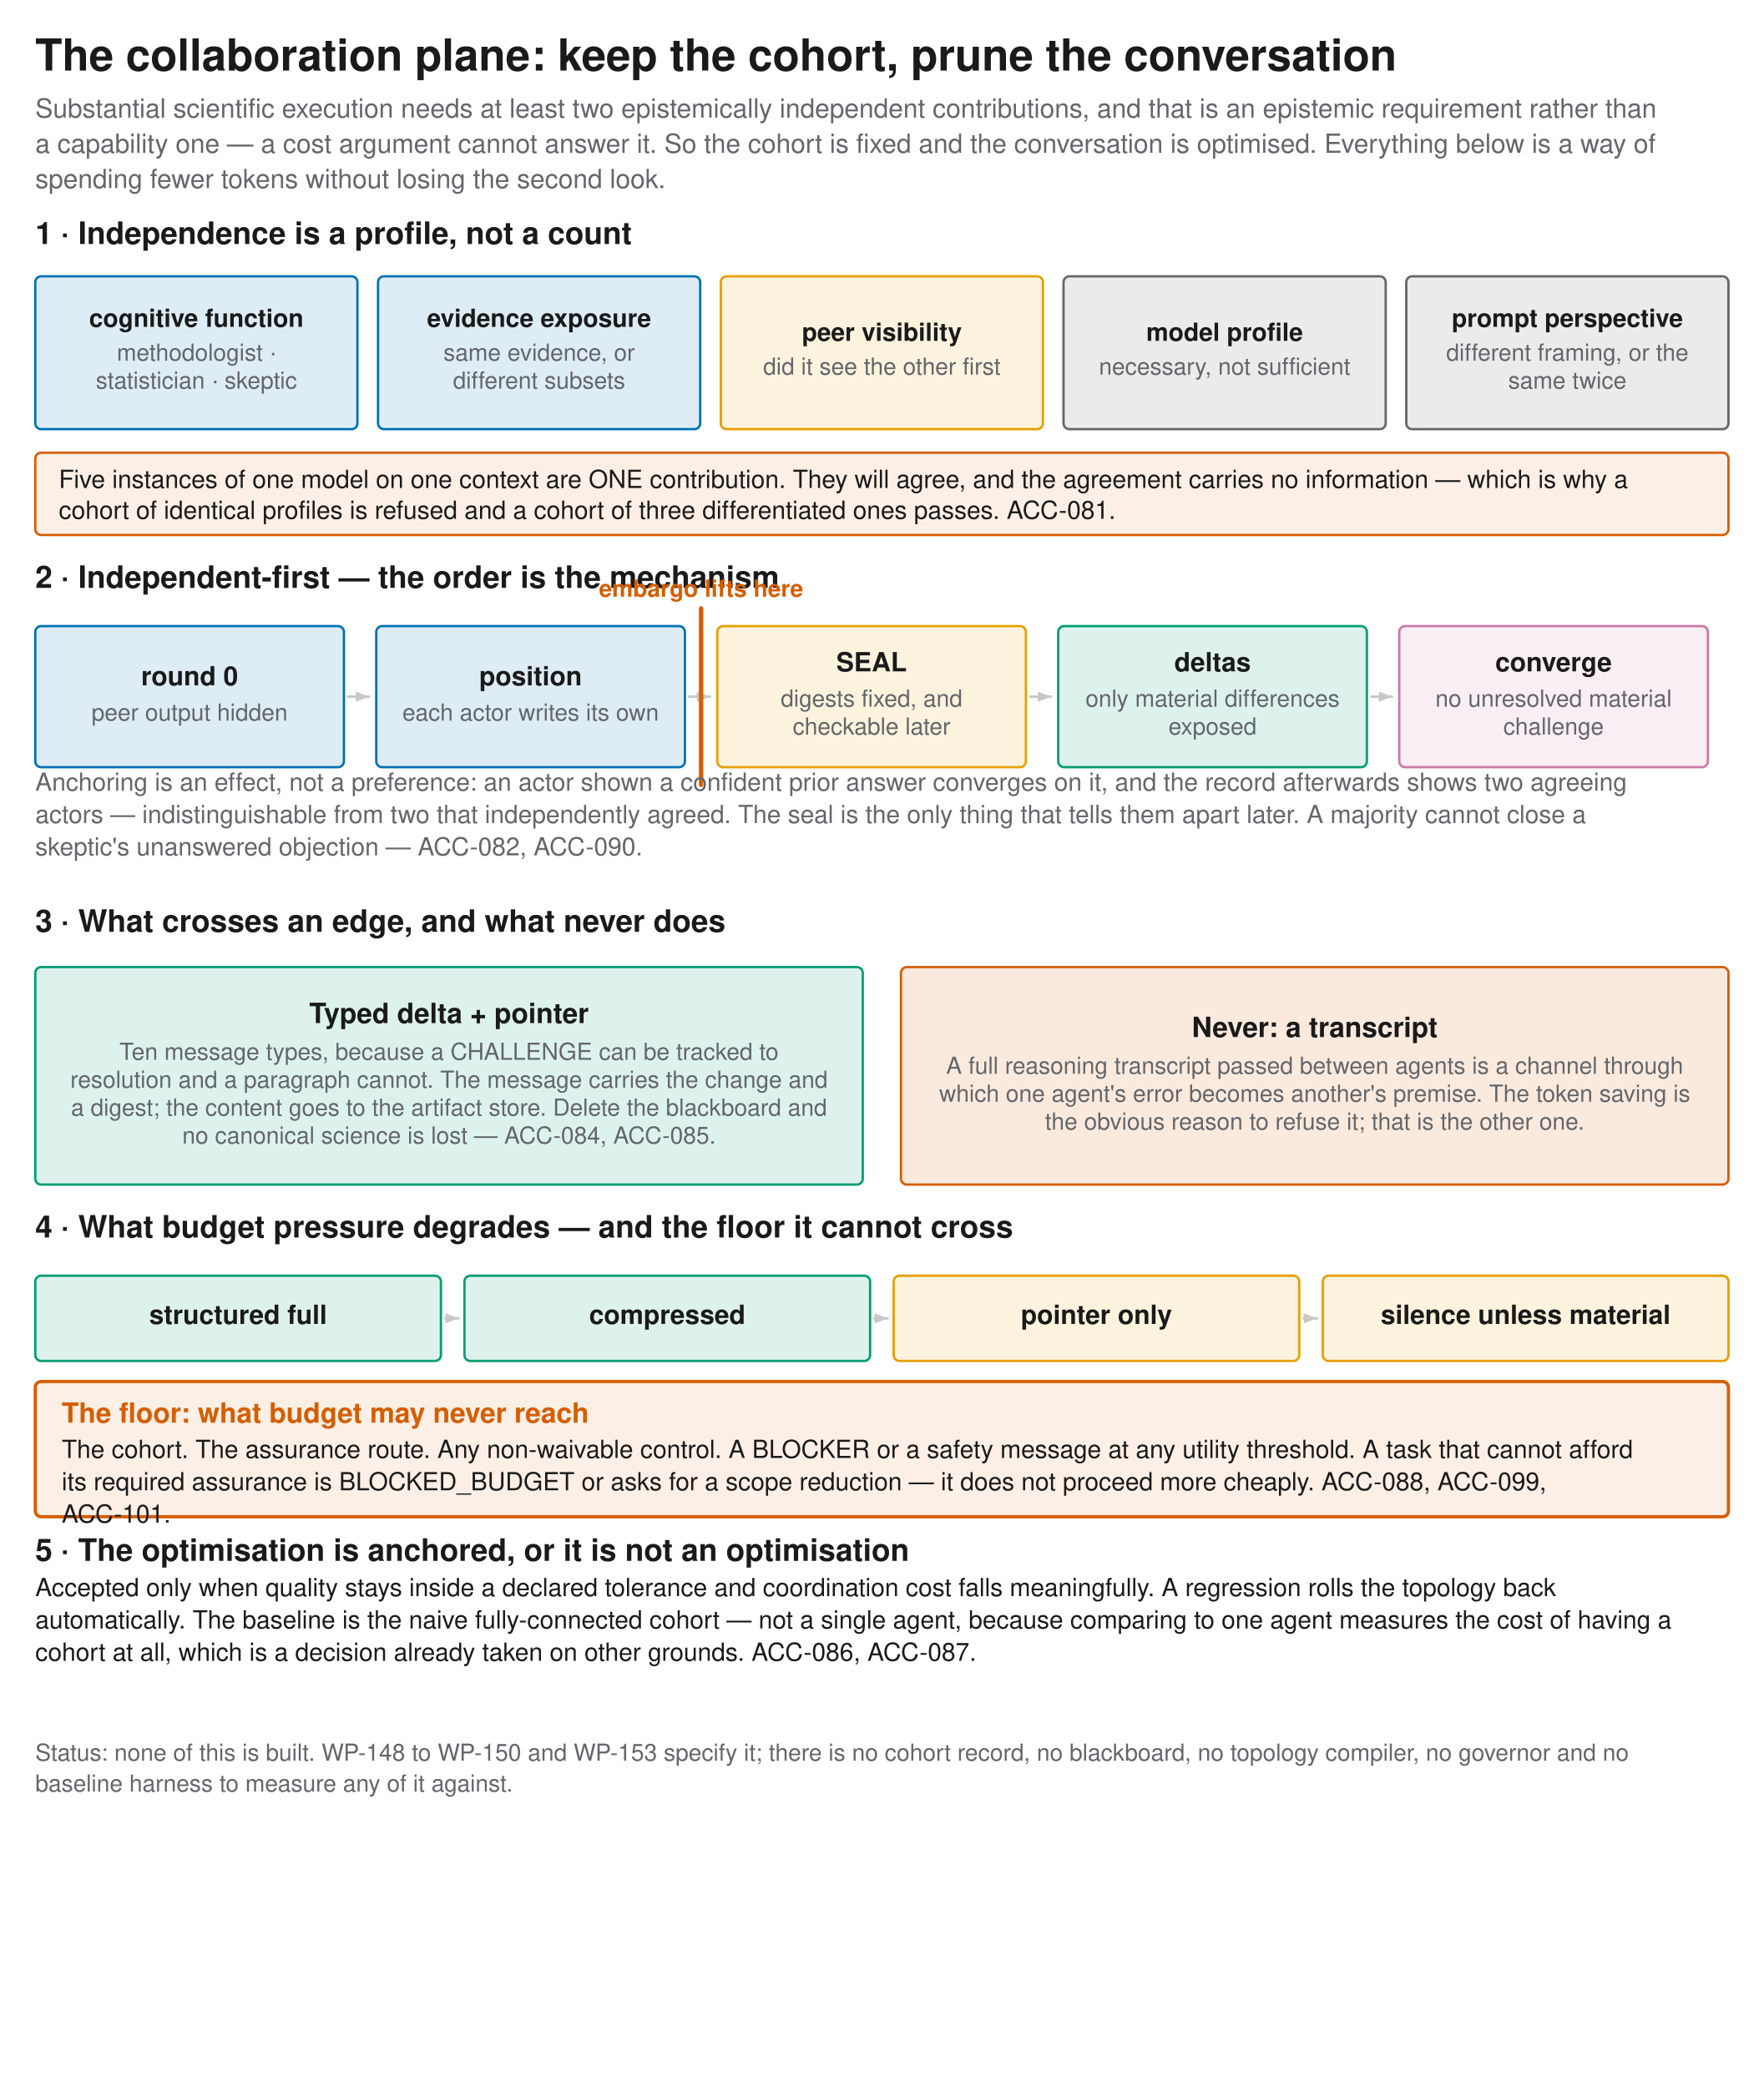
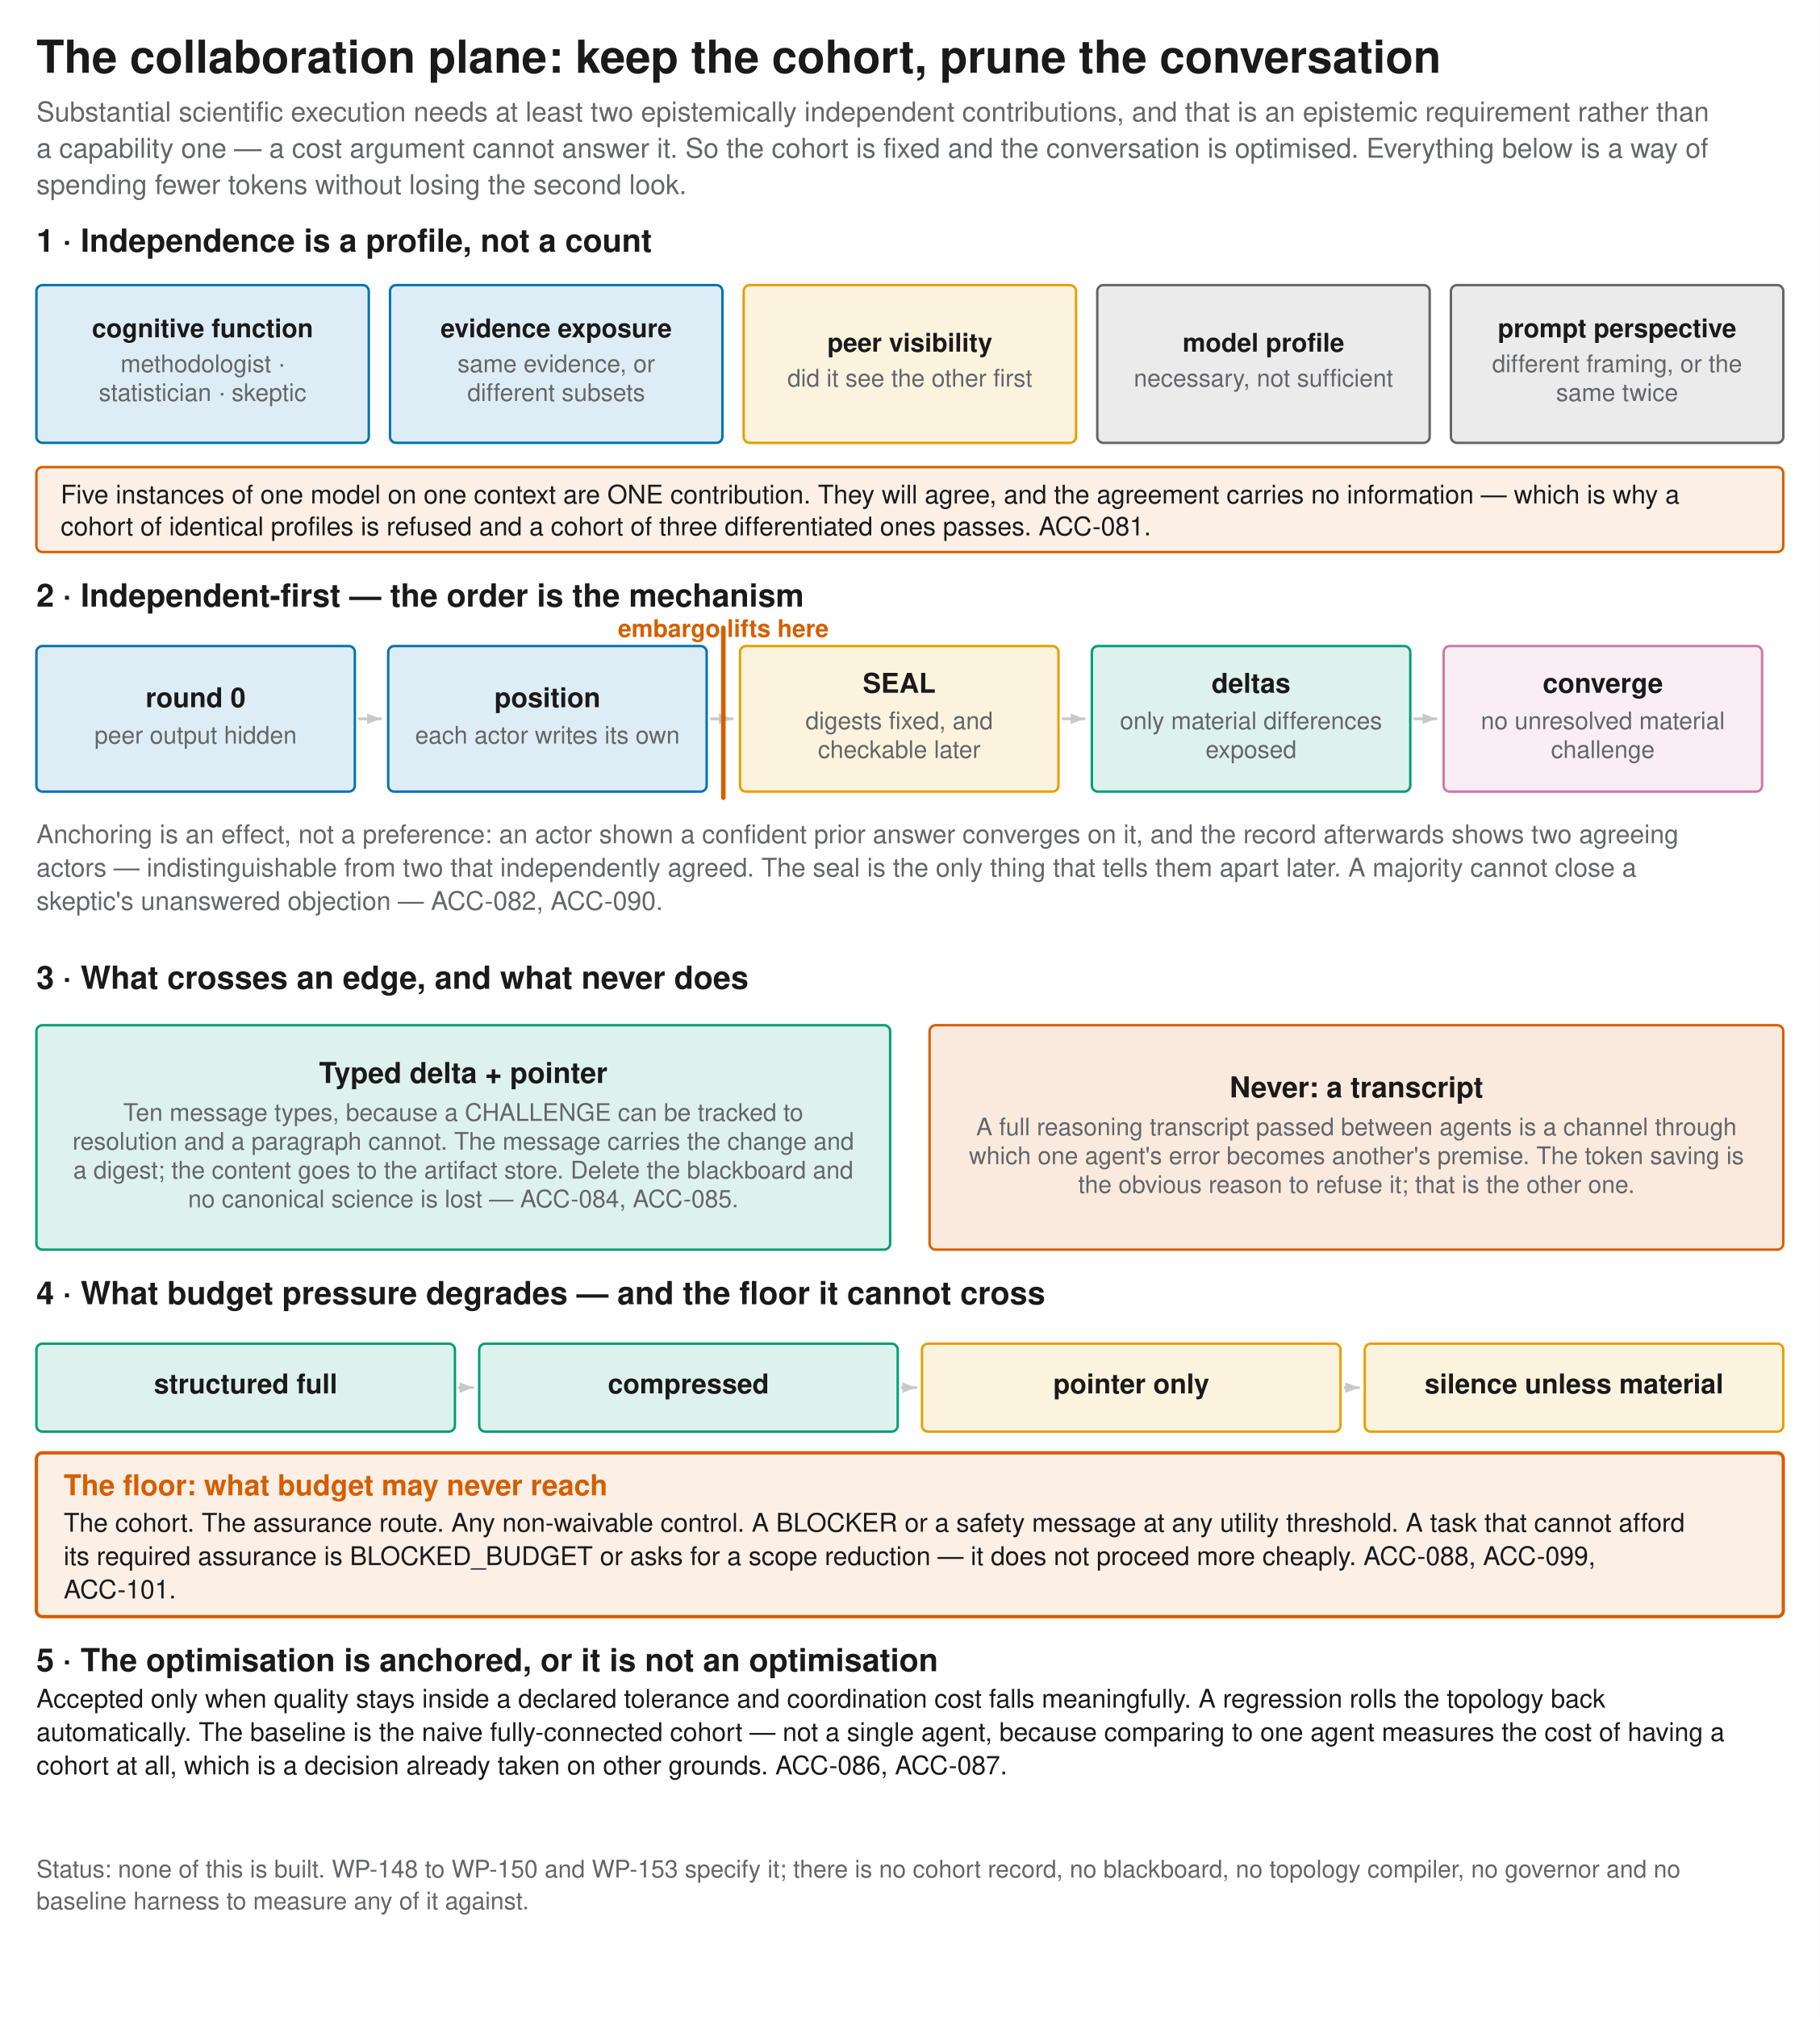
- <svg xmlns="http://www.w3.org/2000/svg" viewBox="0 0 1200 1420" width="100%" role="img">
+ <svg xmlns="http://www.w3.org/2000/svg" viewBox="0 0 1200 1330" width="100%" role="img">
  <defs>
    <marker id="arrow" viewBox="0 0 10 10" refX="9" refY="5" markerWidth="7" markerHeight="7" orient="auto-start-reverse">
      <path d="M 0 1 L 9 5 L 0 9 z" fill="context-stroke" />
    </marker>
    <marker id="arrowsm" viewBox="0 0 10 10" refX="9" refY="5" markerWidth="5.5" markerHeight="5.5" orient="auto-start-reverse">
      <path d="M 0 1.5 L 9 5 L 0 8.5 z" fill="context-stroke" />
    </marker>
    <pattern id="hatch" width="7" height="7" patternTransform="rotate(45)" patternUnits="userSpaceOnUse">
      <line x1="0" y1="0" x2="0" y2="7" stroke="#C8C8C8" stroke-width="2.2" />
    </pattern>
  </defs>
-   <rect width="1200" height="1420" fill="#FFFFFF" />
+   <rect width="1200" height="1330" fill="#FFFFFF" />
  <text x="24.0" y="48.0" font-family="Helvetica, Arial, 'Liberation Sans', 'DejaVu Sans', sans-serif" font-size="30" font-weight="700" font-style="normal" fill="#1A1A1A" text-anchor="start">The collaboration plane: keep the cohort, prune the conversation</text>
  <text x="24.0" y="80.0" font-family="Helvetica, Arial, 'Liberation Sans', 'DejaVu Sans', sans-serif" font-size="18" font-weight="400" font-style="normal" fill="#63666A" text-anchor="start">Substantial scientific execution needs at least two epistemically independent contributions, and that is an epistemic requirement rather than</text>
  <text x="24.0" y="104.0" font-family="Helvetica, Arial, 'Liberation Sans', 'DejaVu Sans', sans-serif" font-size="18" font-weight="400" font-style="normal" fill="#63666A" text-anchor="start">a capability one — a cost argument cannot answer it. So the cohort is fixed and the conversation is optimised. Everything below is a way of</text>
  <text x="24.0" y="128.0" font-family="Helvetica, Arial, 'Liberation Sans', 'DejaVu Sans', sans-serif" font-size="18" font-weight="400" font-style="normal" fill="#63666A" text-anchor="start">spending fewer tokens without losing the second look.</text>
  <text x="24.0" y="166.0" font-family="Helvetica, Arial, 'Liberation Sans', 'DejaVu Sans', sans-serif" font-size="21" font-weight="700" font-style="normal" fill="#1A1A1A" text-anchor="start">1 · Independence is a profile, not a count</text>
  <rect x="24.0" y="188.0" width="219.2" height="104.0" rx="4" fill="#deedf5" stroke="#0072B2" stroke-width="1.6" />
  <text x="133.6" y="222.4" font-family="Helvetica, Arial, 'Liberation Sans', 'DejaVu Sans', sans-serif" font-size="17" font-weight="600" font-style="normal" fill="#1A1A1A" text-anchor="middle">cognitive function</text>
  <text x="133.6" y="245.4" font-family="Helvetica, Arial, 'Liberation Sans', 'DejaVu Sans', sans-serif" font-size="16" font-weight="400" font-style="normal" fill="#63666A" text-anchor="middle">methodologist ·</text>
  <text x="133.6" y="264.4" font-family="Helvetica, Arial, 'Liberation Sans', 'DejaVu Sans', sans-serif" font-size="16" font-weight="400" font-style="normal" fill="#63666A" text-anchor="middle">statistician · skeptic</text>
  <rect x="257.2" y="188.0" width="219.2" height="104.0" rx="4" fill="#deedf5" stroke="#0072B2" stroke-width="1.6" />
  <text x="366.8" y="222.4" font-family="Helvetica, Arial, 'Liberation Sans', 'DejaVu Sans', sans-serif" font-size="17" font-weight="600" font-style="normal" fill="#1A1A1A" text-anchor="middle">evidence exposure</text>
  <text x="366.8" y="245.4" font-family="Helvetica, Arial, 'Liberation Sans', 'DejaVu Sans', sans-serif" font-size="16" font-weight="400" font-style="normal" fill="#63666A" text-anchor="middle">same evidence, or</text>
  <text x="366.8" y="264.4" font-family="Helvetica, Arial, 'Liberation Sans', 'DejaVu Sans', sans-serif" font-size="16" font-weight="400" font-style="normal" fill="#63666A" text-anchor="middle">different subsets</text>
  <rect x="490.4" y="188.0" width="219.2" height="104.0" rx="4" fill="#fcf3de" stroke="#E69F00" stroke-width="1.6" />
  <text x="600.0" y="231.9" font-family="Helvetica, Arial, 'Liberation Sans', 'DejaVu Sans', sans-serif" font-size="17" font-weight="600" font-style="normal" fill="#1A1A1A" text-anchor="middle">peer visibility</text>
  <text x="600.0" y="254.9" font-family="Helvetica, Arial, 'Liberation Sans', 'DejaVu Sans', sans-serif" font-size="16" font-weight="400" font-style="normal" fill="#63666A" text-anchor="middle">did it see the other first</text>
  <rect x="723.6" y="188.0" width="219.2" height="104.0" rx="4" fill="#ebebec" stroke="#63666A" stroke-width="1.6" />
  <text x="833.2" y="231.9" font-family="Helvetica, Arial, 'Liberation Sans', 'DejaVu Sans', sans-serif" font-size="17" font-weight="600" font-style="normal" fill="#1A1A1A" text-anchor="middle">model profile</text>
  <text x="833.2" y="254.9" font-family="Helvetica, Arial, 'Liberation Sans', 'DejaVu Sans', sans-serif" font-size="16" font-weight="400" font-style="normal" fill="#63666A" text-anchor="middle">necessary, not sufficient</text>
  <rect x="956.8" y="188.0" width="219.2" height="104.0" rx="4" fill="#ebebec" stroke="#63666A" stroke-width="1.6" />
  <text x="1066.4" y="222.4" font-family="Helvetica, Arial, 'Liberation Sans', 'DejaVu Sans', sans-serif" font-size="17" font-weight="600" font-style="normal" fill="#1A1A1A" text-anchor="middle">prompt perspective</text>
  <text x="1066.4" y="245.4" font-family="Helvetica, Arial, 'Liberation Sans', 'DejaVu Sans', sans-serif" font-size="16" font-weight="400" font-style="normal" fill="#63666A" text-anchor="middle">different framing, or the</text>
  <text x="1066.4" y="264.4" font-family="Helvetica, Arial, 'Liberation Sans', 'DejaVu Sans', sans-serif" font-size="16" font-weight="400" font-style="normal" fill="#63666A" text-anchor="middle">same twice</text>
  <rect x="24.0" y="308.0" width="1152.0" height="56.0" rx="4" fill="#fbefe6" stroke="#D55E00" stroke-width="1.6" />
  <text x="40.0" y="332.0" font-family="Helvetica, Arial, 'Liberation Sans', 'DejaVu Sans', sans-serif" font-size="17" font-weight="400" font-style="normal" fill="#1A1A1A" text-anchor="start">Five instances of one model on one context are ONE contribution. They will agree, and the agreement carries no information — which is why a</text>
  <text x="40.0" y="353.0" font-family="Helvetica, Arial, 'Liberation Sans', 'DejaVu Sans', sans-serif" font-size="17" font-weight="400" font-style="normal" fill="#1A1A1A" text-anchor="start">cohort of identical profiles is refused and a cohort of three differentiated ones passes. ACC-081.</text>
  <text x="24.0" y="400.0" font-family="Helvetica, Arial, 'Liberation Sans', 'DejaVu Sans', sans-serif" font-size="21" font-weight="700" font-style="normal" fill="#1A1A1A" text-anchor="start">2 · Independent-first — the order is the mechanism</text>
  <rect x="24.0" y="426.0" width="210.0" height="96.0" rx="4" fill="#deedf5" stroke="#0072B2" stroke-width="1.6" />
  <text x="129.0" y="466.3" font-family="Helvetica, Arial, 'Liberation Sans', 'DejaVu Sans', sans-serif" font-size="18" font-weight="600" font-style="normal" fill="#1A1A1A" text-anchor="middle">round 0</text>
  <text x="129.0" y="490.3" font-family="Helvetica, Arial, 'Liberation Sans', 'DejaVu Sans', sans-serif" font-size="16" font-weight="400" font-style="normal" fill="#63666A" text-anchor="middle">peer output hidden</text>
  <rect x="256.0" y="426.0" width="210.0" height="96.0" rx="4" fill="#deedf5" stroke="#0072B2" stroke-width="1.6" />
  <text x="361.0" y="466.3" font-family="Helvetica, Arial, 'Liberation Sans', 'DejaVu Sans', sans-serif" font-size="18" font-weight="600" font-style="normal" fill="#1A1A1A" text-anchor="middle">position</text>
  <text x="361.0" y="490.3" font-family="Helvetica, Arial, 'Liberation Sans', 'DejaVu Sans', sans-serif" font-size="16" font-weight="400" font-style="normal" fill="#63666A" text-anchor="middle">each actor writes its own</text>
  <path d="M 237 474.0 L 251 474.0" fill="none" stroke="#C8C8C8" stroke-width="1.8" stroke-linecap="round" stroke-linejoin="round" marker-end="url(#arrowsm)" />
  <rect x="488.0" y="426.0" width="210.0" height="96.0" rx="4" fill="#fcf3de" stroke="#E69F00" stroke-width="1.6" />
  <text x="593.0" y="456.8" font-family="Helvetica, Arial, 'Liberation Sans', 'DejaVu Sans', sans-serif" font-size="18" font-weight="600" font-style="normal" fill="#1A1A1A" text-anchor="middle">SEAL</text>
  <text x="593.0" y="480.8" font-family="Helvetica, Arial, 'Liberation Sans', 'DejaVu Sans', sans-serif" font-size="16" font-weight="400" font-style="normal" fill="#63666A" text-anchor="middle">digests fixed, and</text>
  <text x="593.0" y="499.8" font-family="Helvetica, Arial, 'Liberation Sans', 'DejaVu Sans', sans-serif" font-size="16" font-weight="400" font-style="normal" fill="#63666A" text-anchor="middle">checkable later</text>
  <path d="M 469 474.0 L 483 474.0" fill="none" stroke="#C8C8C8" stroke-width="1.8" stroke-linecap="round" stroke-linejoin="round" marker-end="url(#arrowsm)" />
  <rect x="720.0" y="426.0" width="210.0" height="96.0" rx="4" fill="#def2ed" stroke="#009E73" stroke-width="1.6" />
  <text x="825.0" y="456.8" font-family="Helvetica, Arial, 'Liberation Sans', 'DejaVu Sans', sans-serif" font-size="18" font-weight="600" font-style="normal" fill="#1A1A1A" text-anchor="middle">deltas</text>
  <text x="825.0" y="480.8" font-family="Helvetica, Arial, 'Liberation Sans', 'DejaVu Sans', sans-serif" font-size="16" font-weight="400" font-style="normal" fill="#63666A" text-anchor="middle">only material differences</text>
  <text x="825.0" y="499.8" font-family="Helvetica, Arial, 'Liberation Sans', 'DejaVu Sans', sans-serif" font-size="16" font-weight="400" font-style="normal" fill="#63666A" text-anchor="middle">exposed</text>
  <path d="M 701 474.0 L 715 474.0" fill="none" stroke="#C8C8C8" stroke-width="1.8" stroke-linecap="round" stroke-linejoin="round" marker-end="url(#arrowsm)" />
  <rect x="952.0" y="426.0" width="210.0" height="96.0" rx="4" fill="#f8eef4" stroke="#CC79A7" stroke-width="1.6" />
  <text x="1057.0" y="456.8" font-family="Helvetica, Arial, 'Liberation Sans', 'DejaVu Sans', sans-serif" font-size="18" font-weight="600" font-style="normal" fill="#1A1A1A" text-anchor="middle">converge</text>
  <text x="1057.0" y="480.8" font-family="Helvetica, Arial, 'Liberation Sans', 'DejaVu Sans', sans-serif" font-size="16" font-weight="400" font-style="normal" fill="#63666A" text-anchor="middle">no unresolved material</text>
  <text x="1057.0" y="499.8" font-family="Helvetica, Arial, 'Liberation Sans', 'DejaVu Sans', sans-serif" font-size="16" font-weight="400" font-style="normal" fill="#63666A" text-anchor="middle">challenge</text>
  <path d="M 933 474.0 L 947 474.0" fill="none" stroke="#C8C8C8" stroke-width="1.8" stroke-linecap="round" stroke-linejoin="round" marker-end="url(#arrowsm)" />
-   <path d="M 477 414 L 477 534" fill="none" stroke="#D55E00" stroke-width="3.0" stroke-linecap="round" stroke-linejoin="round" />
-   <text x="477.0" y="406.0" font-family="Helvetica, Arial, 'Liberation Sans', 'DejaVu Sans', sans-serif" font-size="16" font-weight="700" font-style="normal" fill="#D55E00" text-anchor="middle">embargo lifts here</text>
-   <text x="24.0" y="538.0" font-family="Helvetica, Arial, 'Liberation Sans', 'DejaVu Sans', sans-serif" font-size="17" font-weight="400" font-style="normal" fill="#63666A" text-anchor="start">Anchoring is an effect, not a preference: an actor shown a confident prior answer converges on it, and the record afterwards shows two agreeing</text>
-   <text x="24.0" y="560.0" font-family="Helvetica, Arial, 'Liberation Sans', 'DejaVu Sans', sans-serif" font-size="17" font-weight="400" font-style="normal" fill="#63666A" text-anchor="start">actors — indistinguishable from two that independently agreed. The seal is the only thing that tells them apart later. A majority cannot close a</text>
-   <text x="24.0" y="582.0" font-family="Helvetica, Arial, 'Liberation Sans', 'DejaVu Sans', sans-serif" font-size="17" font-weight="400" font-style="normal" fill="#63666A" text-anchor="start">skeptic's unanswered objection — ACC-082, ACC-090.</text>
-   <text x="24.0" y="634.0" font-family="Helvetica, Arial, 'Liberation Sans', 'DejaVu Sans', sans-serif" font-size="21" font-weight="700" font-style="normal" fill="#1A1A1A" text-anchor="start">3 · What crosses an edge, and what never does</text>
-   <rect x="24.0" y="658.0" width="563.0" height="148.0" rx="4" fill="#def2ed" stroke="#009E73" stroke-width="1.6" />
-   <text x="305.5" y="696.1" font-family="Helvetica, Arial, 'Liberation Sans', 'DejaVu Sans', sans-serif" font-size="19" font-weight="600" font-style="normal" fill="#1A1A1A" text-anchor="middle">Typed delta + pointer</text>
-   <text x="305.5" y="721.1" font-family="Helvetica, Arial, 'Liberation Sans', 'DejaVu Sans', sans-serif" font-size="16" font-weight="400" font-style="normal" fill="#63666A" text-anchor="middle">Ten message types, because a CHALLENGE can be tracked to</text>
-   <text x="305.5" y="740.1" font-family="Helvetica, Arial, 'Liberation Sans', 'DejaVu Sans', sans-serif" font-size="16" font-weight="400" font-style="normal" fill="#63666A" text-anchor="middle">resolution and a paragraph cannot. The message carries the change and</text>
-   <text x="305.5" y="759.1" font-family="Helvetica, Arial, 'Liberation Sans', 'DejaVu Sans', sans-serif" font-size="16" font-weight="400" font-style="normal" fill="#63666A" text-anchor="middle">a digest; the content goes to the artifact store. Delete the blackboard and</text>
-   <text x="305.5" y="778.1" font-family="Helvetica, Arial, 'Liberation Sans', 'DejaVu Sans', sans-serif" font-size="16" font-weight="400" font-style="normal" fill="#63666A" text-anchor="middle">no canonical science is lost — ACC-084, ACC-085.</text>
-   <rect x="613.0" y="658.0" width="563.0" height="148.0" rx="4" fill="#faeade" stroke="#D55E00" stroke-width="1.6" />
-   <text x="894.5" y="705.6" font-family="Helvetica, Arial, 'Liberation Sans', 'DejaVu Sans', sans-serif" font-size="19" font-weight="600" font-style="normal" fill="#1A1A1A" text-anchor="middle">Never: a transcript</text>
-   <text x="894.5" y="730.6" font-family="Helvetica, Arial, 'Liberation Sans', 'DejaVu Sans', sans-serif" font-size="16" font-weight="400" font-style="normal" fill="#63666A" text-anchor="middle">A full reasoning transcript passed between agents is a channel through</text>
-   <text x="894.5" y="749.6" font-family="Helvetica, Arial, 'Liberation Sans', 'DejaVu Sans', sans-serif" font-size="16" font-weight="400" font-style="normal" fill="#63666A" text-anchor="middle">which one agent's error becomes another's premise. The token saving is</text>
-   <text x="894.5" y="768.6" font-family="Helvetica, Arial, 'Liberation Sans', 'DejaVu Sans', sans-serif" font-size="16" font-weight="400" font-style="normal" fill="#63666A" text-anchor="middle">the obvious reason to refuse it; that is the other one.</text>
-   <text x="24.0" y="842.0" font-family="Helvetica, Arial, 'Liberation Sans', 'DejaVu Sans', sans-serif" font-size="21" font-weight="700" font-style="normal" fill="#1A1A1A" text-anchor="start">4 · What budget pressure degrades — and the floor it cannot cross</text>
-   <rect x="24.0" y="868.0" width="276.0" height="58.0" rx="4" fill="#def2ed" stroke="#009E73" stroke-width="1.6" />
-   <text x="162.0" y="900.8" font-family="Helvetica, Arial, 'Liberation Sans', 'DejaVu Sans', sans-serif" font-size="18" font-weight="600" font-style="normal" fill="#1A1A1A" text-anchor="middle">structured full</text>
-   <rect x="316.0" y="868.0" width="276.0" height="58.0" rx="4" fill="#def2ed" stroke="#009E73" stroke-width="1.6" />
-   <text x="454.0" y="900.8" font-family="Helvetica, Arial, 'Liberation Sans', 'DejaVu Sans', sans-serif" font-size="18" font-weight="600" font-style="normal" fill="#1A1A1A" text-anchor="middle">compressed</text>
-   <path d="M 303.0 897 L 312.0 897" fill="none" stroke="#C8C8C8" stroke-width="1.8" stroke-linecap="round" stroke-linejoin="round" marker-end="url(#arrowsm)" />
-   <rect x="608.0" y="868.0" width="276.0" height="58.0" rx="4" fill="#fcf3de" stroke="#E69F00" stroke-width="1.6" />
-   <text x="746.0" y="900.8" font-family="Helvetica, Arial, 'Liberation Sans', 'DejaVu Sans', sans-serif" font-size="18" font-weight="600" font-style="normal" fill="#1A1A1A" text-anchor="middle">pointer only</text>
-   <path d="M 595.0 897 L 604.0 897" fill="none" stroke="#C8C8C8" stroke-width="1.8" stroke-linecap="round" stroke-linejoin="round" marker-end="url(#arrowsm)" />
-   <rect x="900.0" y="868.0" width="276.0" height="58.0" rx="4" fill="#fcf3de" stroke="#E69F00" stroke-width="1.6" />
-   <text x="1038.0" y="900.8" font-family="Helvetica, Arial, 'Liberation Sans', 'DejaVu Sans', sans-serif" font-size="18" font-weight="600" font-style="normal" fill="#1A1A1A" text-anchor="middle">silence unless material</text>
-   <path d="M 887.0 897 L 896.0 897" fill="none" stroke="#C8C8C8" stroke-width="1.8" stroke-linecap="round" stroke-linejoin="round" marker-end="url(#arrowsm)" />
-   <rect x="24.0" y="940.0" width="1152.0" height="92.0" rx="4" fill="#fbefe6" stroke="#D55E00" stroke-width="2.2" />
-   <text x="42.0" y="968.0" font-family="Helvetica, Arial, 'Liberation Sans', 'DejaVu Sans', sans-serif" font-size="19" font-weight="700" font-style="normal" fill="#D55E00" text-anchor="start">The floor: what budget may never reach</text>
-   <text x="42.0" y="992.0" font-family="Helvetica, Arial, 'Liberation Sans', 'DejaVu Sans', sans-serif" font-size="17" font-weight="400" font-style="normal" fill="#1A1A1A" text-anchor="start">The cohort. The assurance route. Any non-waivable control. A BLOCKER or a safety message at any utility threshold. A task that cannot afford</text>
-   <text x="42.0" y="1014.0" font-family="Helvetica, Arial, 'Liberation Sans', 'DejaVu Sans', sans-serif" font-size="17" font-weight="400" font-style="normal" fill="#1A1A1A" text-anchor="start">its required assurance is BLOCKED_BUDGET or asks for a scope reduction — it does not proceed more cheaply. ACC-088, ACC-099,</text>
-   <text x="42.0" y="1036.0" font-family="Helvetica, Arial, 'Liberation Sans', 'DejaVu Sans', sans-serif" font-size="17" font-weight="400" font-style="normal" fill="#1A1A1A" text-anchor="start">ACC-101.</text>
-   <text x="24.0" y="1062.0" font-family="Helvetica, Arial, 'Liberation Sans', 'DejaVu Sans', sans-serif" font-size="21" font-weight="700" font-style="normal" fill="#1A1A1A" text-anchor="start">5 · The optimisation is anchored, or it is not an optimisation</text>
-   <text x="24.0" y="1086.0" font-family="Helvetica, Arial, 'Liberation Sans', 'DejaVu Sans', sans-serif" font-size="17" font-weight="400" font-style="normal" fill="#1A1A1A" text-anchor="start">Accepted only when quality stays inside a declared tolerance and coordination cost falls meaningfully. A regression rolls the topology back</text>
-   <text x="24.0" y="1108.0" font-family="Helvetica, Arial, 'Liberation Sans', 'DejaVu Sans', sans-serif" font-size="17" font-weight="400" font-style="normal" fill="#1A1A1A" text-anchor="start">automatically. The baseline is the naive fully-connected cohort — not a single agent, because comparing to one agent measures the cost of having a</text>
-   <text x="24.0" y="1130.0" font-family="Helvetica, Arial, 'Liberation Sans', 'DejaVu Sans', sans-serif" font-size="17" font-weight="400" font-style="normal" fill="#1A1A1A" text-anchor="start">cohort at all, which is a decision already taken on other grounds. ACC-086, ACC-087.</text>
-   <text x="24.0" y="1198.0" font-family="Helvetica, Arial, 'Liberation Sans', 'DejaVu Sans', sans-serif" font-size="16" font-weight="400" font-style="normal" fill="#63666A" text-anchor="start">Status: none of this is built. WP-148 to WP-150 and WP-153 specify it; there is no cohort record, no blackboard, no topology compiler, no governor and no</text>
-   <text x="24.0" y="1219.0" font-family="Helvetica, Arial, 'Liberation Sans', 'DejaVu Sans', sans-serif" font-size="16" font-weight="400" font-style="normal" fill="#63666A" text-anchor="start">baseline harness to measure any of it against.</text>
+   <path d="M 477 414 L 477 526" fill="none" stroke="#D55E00" stroke-width="3.0" stroke-linecap="round" stroke-linejoin="round" />
+   <text x="477.0" y="420.0" font-family="Helvetica, Arial, 'Liberation Sans', 'DejaVu Sans', sans-serif" font-size="16" font-weight="700" font-style="normal" fill="#D55E00" text-anchor="middle">embargo lifts here</text>
+   <text x="24.0" y="556.0" font-family="Helvetica, Arial, 'Liberation Sans', 'DejaVu Sans', sans-serif" font-size="17" font-weight="400" font-style="normal" fill="#63666A" text-anchor="start">Anchoring is an effect, not a preference: an actor shown a confident prior answer converges on it, and the record afterwards shows two agreeing</text>
+   <text x="24.0" y="578.0" font-family="Helvetica, Arial, 'Liberation Sans', 'DejaVu Sans', sans-serif" font-size="17" font-weight="400" font-style="normal" fill="#63666A" text-anchor="start">actors — indistinguishable from two that independently agreed. The seal is the only thing that tells them apart later. A majority cannot close a</text>
+   <text x="24.0" y="600.0" font-family="Helvetica, Arial, 'Liberation Sans', 'DejaVu Sans', sans-serif" font-size="17" font-weight="400" font-style="normal" fill="#63666A" text-anchor="start">skeptic's unanswered objection — ACC-082, ACC-090.</text>
+   <text x="24.0" y="652.0" font-family="Helvetica, Arial, 'Liberation Sans', 'DejaVu Sans', sans-serif" font-size="21" font-weight="700" font-style="normal" fill="#1A1A1A" text-anchor="start">3 · What crosses an edge, and what never does</text>
+   <rect x="24.0" y="676.0" width="563.0" height="148.0" rx="4" fill="#def2ed" stroke="#009E73" stroke-width="1.6" />
+   <text x="305.5" y="714.1" font-family="Helvetica, Arial, 'Liberation Sans', 'DejaVu Sans', sans-serif" font-size="19" font-weight="600" font-style="normal" fill="#1A1A1A" text-anchor="middle">Typed delta + pointer</text>
+   <text x="305.5" y="739.1" font-family="Helvetica, Arial, 'Liberation Sans', 'DejaVu Sans', sans-serif" font-size="16" font-weight="400" font-style="normal" fill="#63666A" text-anchor="middle">Ten message types, because a CHALLENGE can be tracked to</text>
+   <text x="305.5" y="758.1" font-family="Helvetica, Arial, 'Liberation Sans', 'DejaVu Sans', sans-serif" font-size="16" font-weight="400" font-style="normal" fill="#63666A" text-anchor="middle">resolution and a paragraph cannot. The message carries the change and</text>
+   <text x="305.5" y="777.1" font-family="Helvetica, Arial, 'Liberation Sans', 'DejaVu Sans', sans-serif" font-size="16" font-weight="400" font-style="normal" fill="#63666A" text-anchor="middle">a digest; the content goes to the artifact store. Delete the blackboard and</text>
+   <text x="305.5" y="796.1" font-family="Helvetica, Arial, 'Liberation Sans', 'DejaVu Sans', sans-serif" font-size="16" font-weight="400" font-style="normal" fill="#63666A" text-anchor="middle">no canonical science is lost — ACC-084, ACC-085.</text>
+   <rect x="613.0" y="676.0" width="563.0" height="148.0" rx="4" fill="#faeade" stroke="#D55E00" stroke-width="1.6" />
+   <text x="894.5" y="723.6" font-family="Helvetica, Arial, 'Liberation Sans', 'DejaVu Sans', sans-serif" font-size="19" font-weight="600" font-style="normal" fill="#1A1A1A" text-anchor="middle">Never: a transcript</text>
+   <text x="894.5" y="748.6" font-family="Helvetica, Arial, 'Liberation Sans', 'DejaVu Sans', sans-serif" font-size="16" font-weight="400" font-style="normal" fill="#63666A" text-anchor="middle">A full reasoning transcript passed between agents is a channel through</text>
+   <text x="894.5" y="767.6" font-family="Helvetica, Arial, 'Liberation Sans', 'DejaVu Sans', sans-serif" font-size="16" font-weight="400" font-style="normal" fill="#63666A" text-anchor="middle">which one agent's error becomes another's premise. The token saving is</text>
+   <text x="894.5" y="786.6" font-family="Helvetica, Arial, 'Liberation Sans', 'DejaVu Sans', sans-serif" font-size="16" font-weight="400" font-style="normal" fill="#63666A" text-anchor="middle">the obvious reason to refuse it; that is the other one.</text>
+   <text x="24.0" y="860.0" font-family="Helvetica, Arial, 'Liberation Sans', 'DejaVu Sans', sans-serif" font-size="21" font-weight="700" font-style="normal" fill="#1A1A1A" text-anchor="start">4 · What budget pressure degrades — and the floor it cannot cross</text>
+   <rect x="24.0" y="886.0" width="276.0" height="58.0" rx="4" fill="#def2ed" stroke="#009E73" stroke-width="1.6" />
+   <text x="162.0" y="918.8" font-family="Helvetica, Arial, 'Liberation Sans', 'DejaVu Sans', sans-serif" font-size="18" font-weight="600" font-style="normal" fill="#1A1A1A" text-anchor="middle">structured full</text>
+   <rect x="316.0" y="886.0" width="276.0" height="58.0" rx="4" fill="#def2ed" stroke="#009E73" stroke-width="1.6" />
+   <text x="454.0" y="918.8" font-family="Helvetica, Arial, 'Liberation Sans', 'DejaVu Sans', sans-serif" font-size="18" font-weight="600" font-style="normal" fill="#1A1A1A" text-anchor="middle">compressed</text>
+   <path d="M 303.0 915 L 312.0 915" fill="none" stroke="#C8C8C8" stroke-width="1.8" stroke-linecap="round" stroke-linejoin="round" marker-end="url(#arrowsm)" />
+   <rect x="608.0" y="886.0" width="276.0" height="58.0" rx="4" fill="#fcf3de" stroke="#E69F00" stroke-width="1.6" />
+   <text x="746.0" y="918.8" font-family="Helvetica, Arial, 'Liberation Sans', 'DejaVu Sans', sans-serif" font-size="18" font-weight="600" font-style="normal" fill="#1A1A1A" text-anchor="middle">pointer only</text>
+   <path d="M 595.0 915 L 604.0 915" fill="none" stroke="#C8C8C8" stroke-width="1.8" stroke-linecap="round" stroke-linejoin="round" marker-end="url(#arrowsm)" />
+   <rect x="900.0" y="886.0" width="276.0" height="58.0" rx="4" fill="#fcf3de" stroke="#E69F00" stroke-width="1.6" />
+   <text x="1038.0" y="918.8" font-family="Helvetica, Arial, 'Liberation Sans', 'DejaVu Sans', sans-serif" font-size="18" font-weight="600" font-style="normal" fill="#1A1A1A" text-anchor="middle">silence unless material</text>
+   <path d="M 887.0 915 L 896.0 915" fill="none" stroke="#C8C8C8" stroke-width="1.8" stroke-linecap="round" stroke-linejoin="round" marker-end="url(#arrowsm)" />
+   <rect x="24.0" y="958.0" width="1152.0" height="108.0" rx="4" fill="#fbefe6" stroke="#D55E00" stroke-width="2.2" />
+   <text x="42.0" y="986.0" font-family="Helvetica, Arial, 'Liberation Sans', 'DejaVu Sans', sans-serif" font-size="19" font-weight="700" font-style="normal" fill="#D55E00" text-anchor="start">The floor: what budget may never reach</text>
+   <text x="42.0" y="1010.0" font-family="Helvetica, Arial, 'Liberation Sans', 'DejaVu Sans', sans-serif" font-size="17" font-weight="400" font-style="normal" fill="#1A1A1A" text-anchor="start">The cohort. The assurance route. Any non-waivable control. A BLOCKER or a safety message at any utility threshold. A task that cannot afford</text>
+   <text x="42.0" y="1032.0" font-family="Helvetica, Arial, 'Liberation Sans', 'DejaVu Sans', sans-serif" font-size="17" font-weight="400" font-style="normal" fill="#1A1A1A" text-anchor="start">its required assurance is BLOCKED_BUDGET or asks for a scope reduction — it does not proceed more cheaply. ACC-088, ACC-099,</text>
+   <text x="42.0" y="1054.0" font-family="Helvetica, Arial, 'Liberation Sans', 'DejaVu Sans', sans-serif" font-size="17" font-weight="400" font-style="normal" fill="#1A1A1A" text-anchor="start">ACC-101.</text>
+   <text x="24.0" y="1102.0" font-family="Helvetica, Arial, 'Liberation Sans', 'DejaVu Sans', sans-serif" font-size="21" font-weight="700" font-style="normal" fill="#1A1A1A" text-anchor="start">5 · The optimisation is anchored, or it is not an optimisation</text>
+   <text x="24.0" y="1126.0" font-family="Helvetica, Arial, 'Liberation Sans', 'DejaVu Sans', sans-serif" font-size="17" font-weight="400" font-style="normal" fill="#1A1A1A" text-anchor="start">Accepted only when quality stays inside a declared tolerance and coordination cost falls meaningfully. A regression rolls the topology back</text>
+   <text x="24.0" y="1148.0" font-family="Helvetica, Arial, 'Liberation Sans', 'DejaVu Sans', sans-serif" font-size="17" font-weight="400" font-style="normal" fill="#1A1A1A" text-anchor="start">automatically. The baseline is the naive fully-connected cohort — not a single agent, because comparing to one agent measures the cost of having a</text>
+   <text x="24.0" y="1170.0" font-family="Helvetica, Arial, 'Liberation Sans', 'DejaVu Sans', sans-serif" font-size="17" font-weight="400" font-style="normal" fill="#1A1A1A" text-anchor="start">cohort at all, which is a decision already taken on other grounds. ACC-086, ACC-087.</text>
+   <text x="24.0" y="1238.0" font-family="Helvetica, Arial, 'Liberation Sans', 'DejaVu Sans', sans-serif" font-size="16" font-weight="400" font-style="normal" fill="#63666A" text-anchor="start">Status: none of this is built. WP-148 to WP-150 and WP-153 specify it; there is no cohort record, no blackboard, no topology compiler, no governor and no</text>
+   <text x="24.0" y="1259.0" font-family="Helvetica, Arial, 'Liberation Sans', 'DejaVu Sans', sans-serif" font-size="16" font-weight="400" font-style="normal" fill="#63666A" text-anchor="start">baseline harness to measure any of it against.</text>
</svg>
